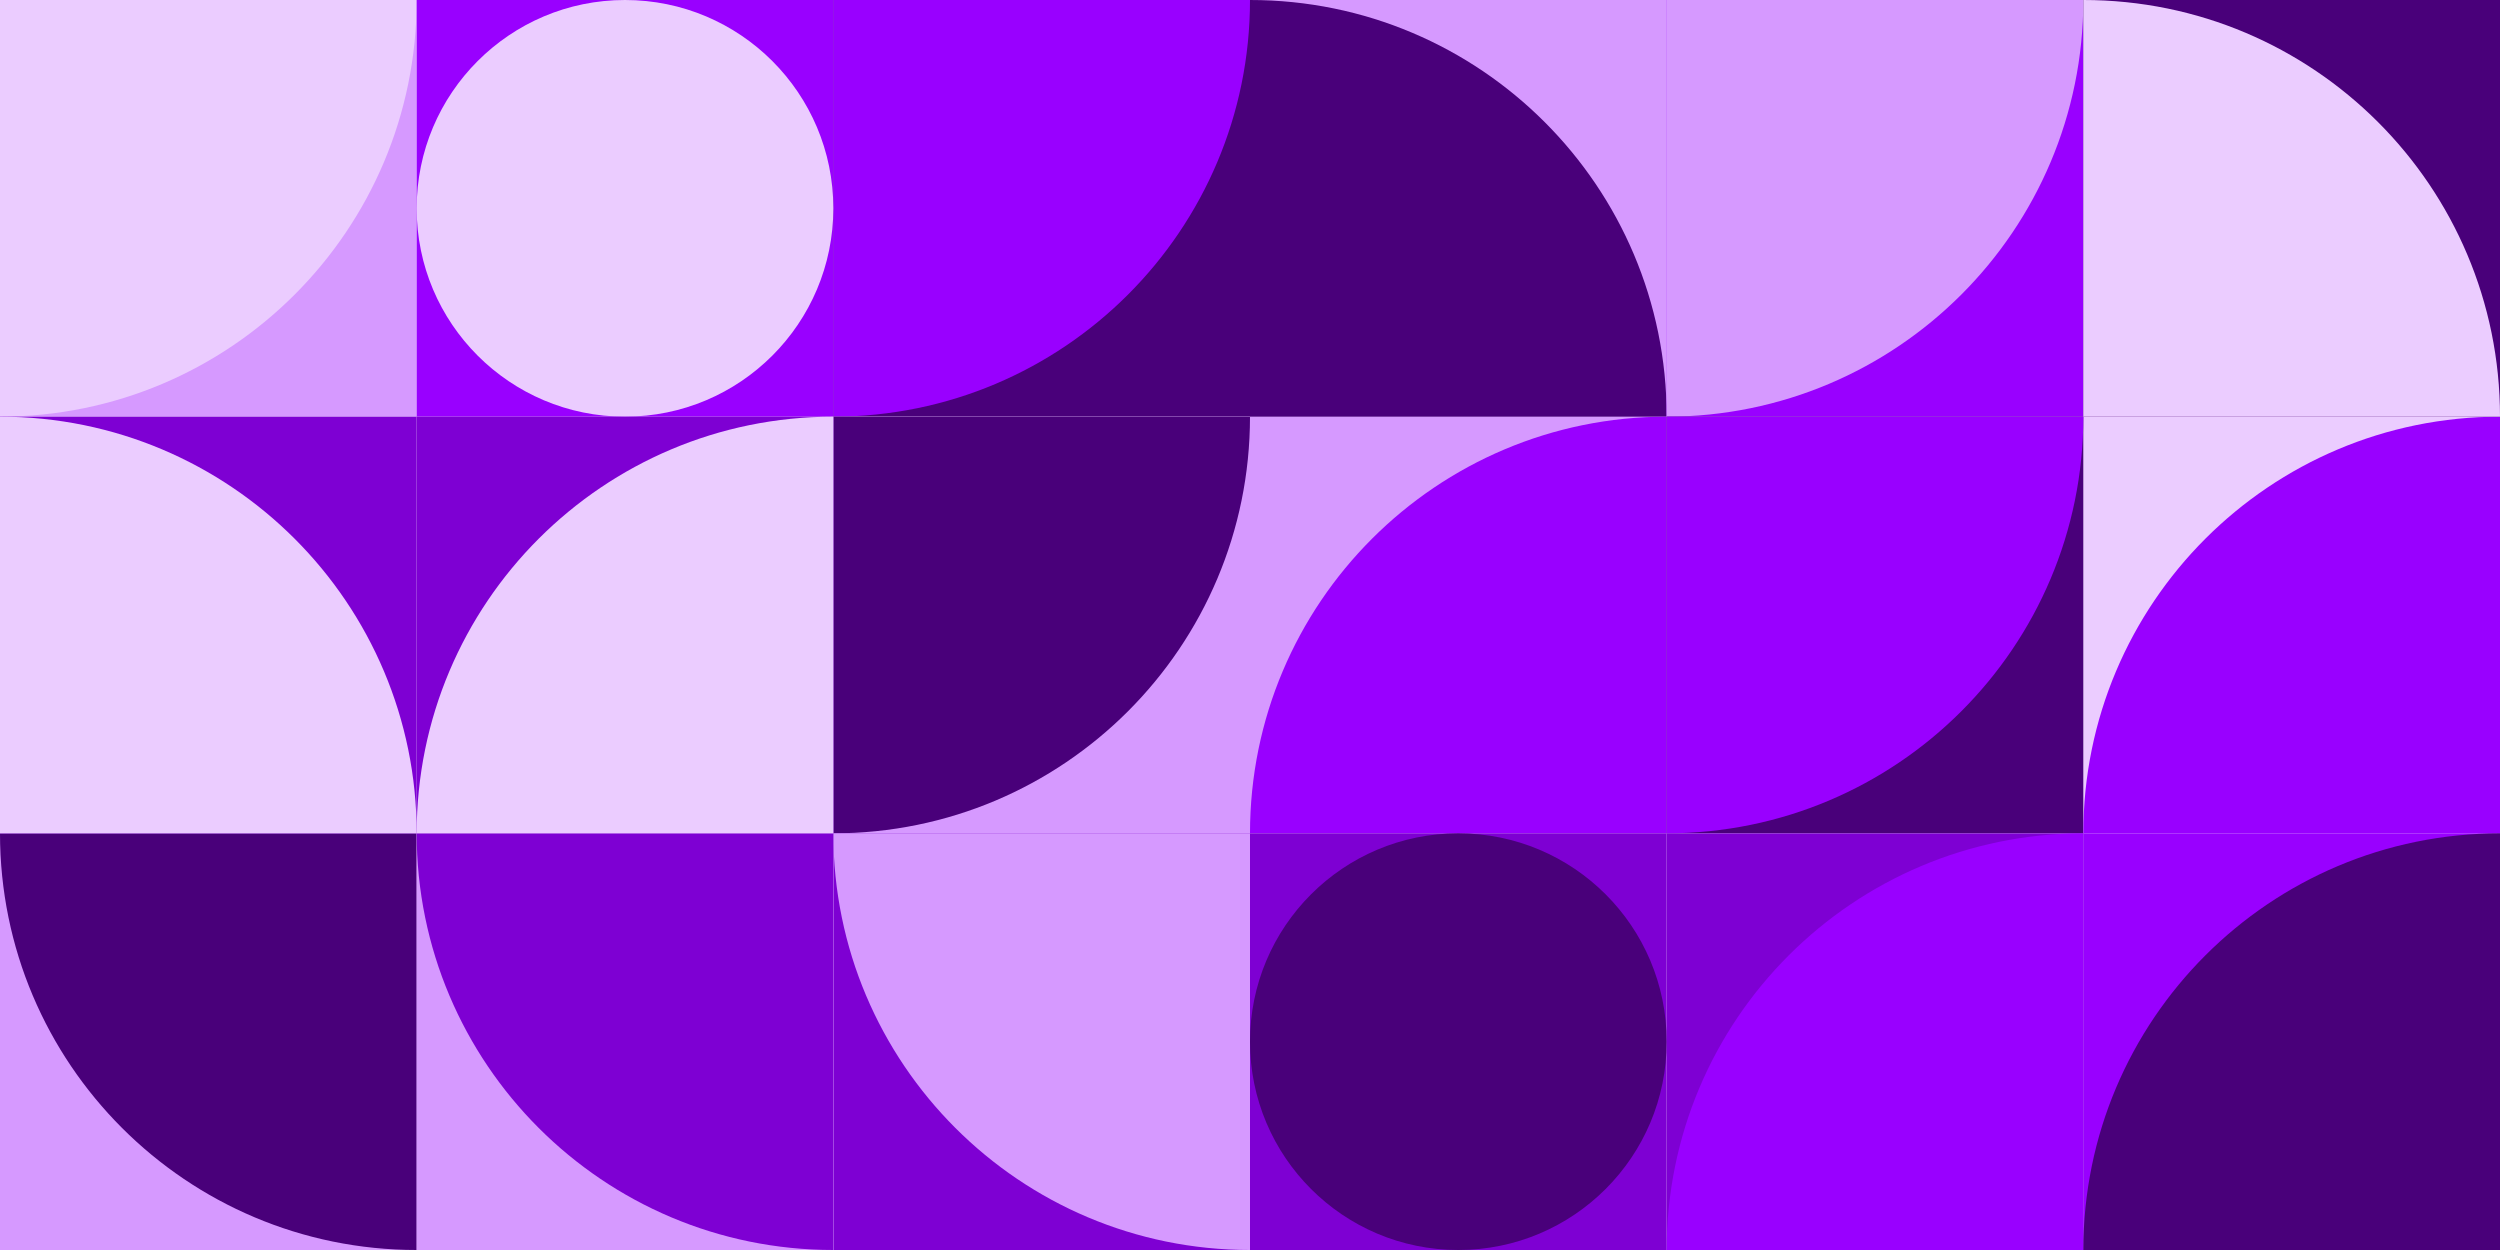
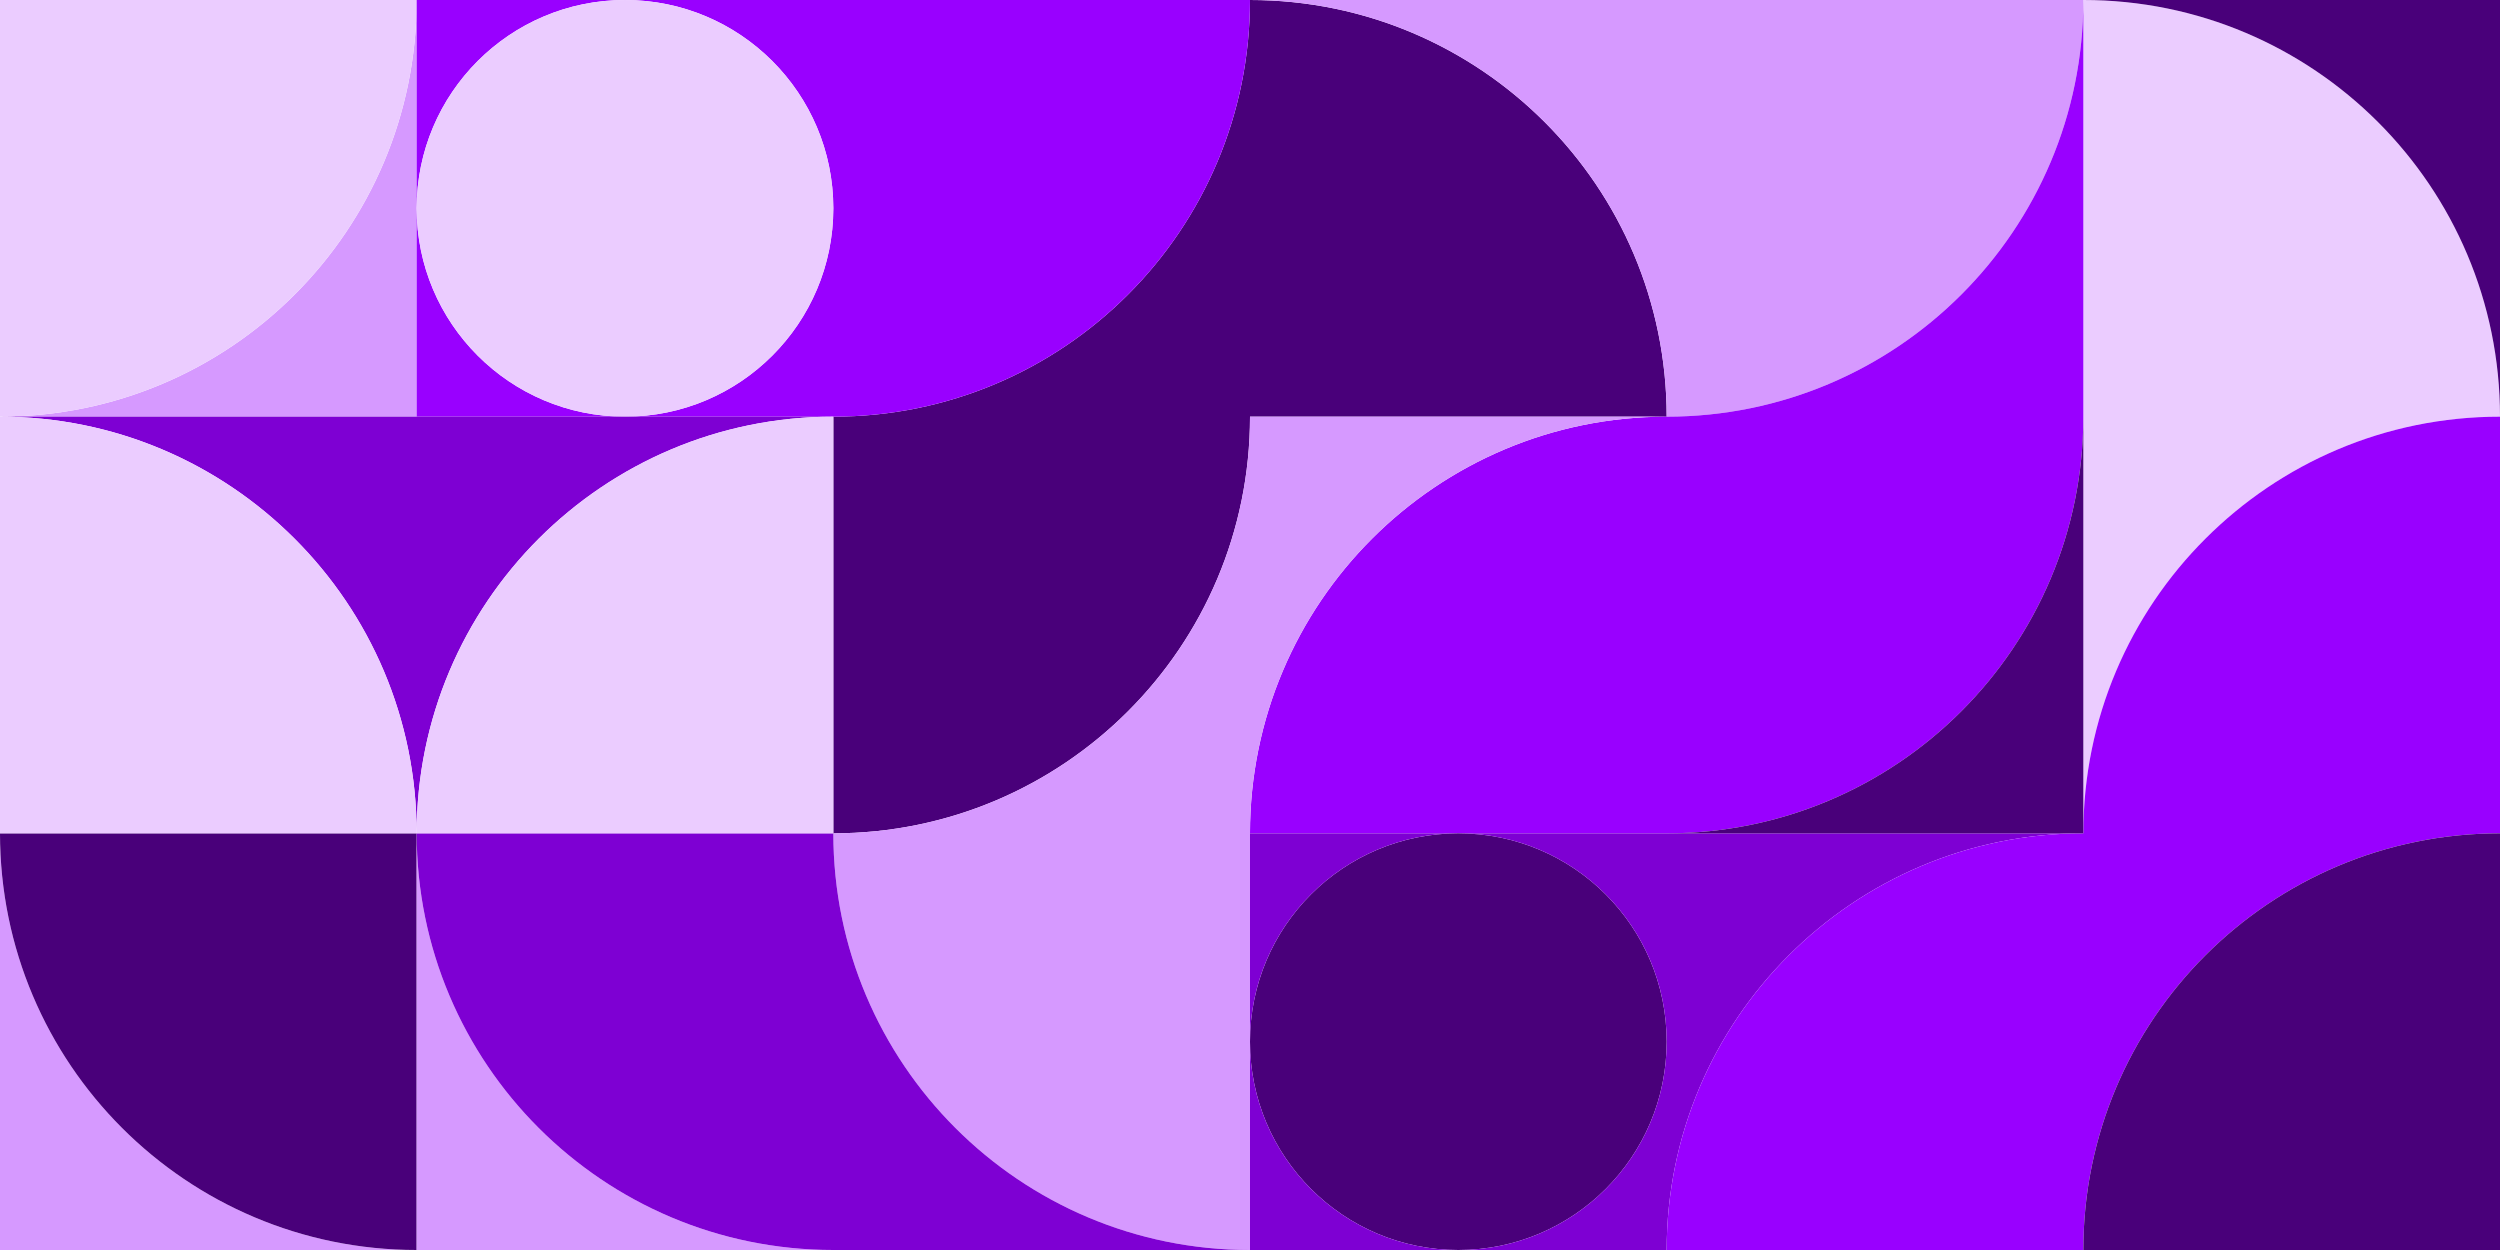
- <svg xmlns="http://www.w3.org/2000/svg" id="Layer_2" viewBox="0 0 600 300">
-   <defs>
-     <style>.cls-1{fill:none;}.cls-1,.cls-2,.cls-3,.cls-4,.cls-5,.cls-6{stroke-width:0px;}.cls-2{fill:#49007a;}.cls-3{fill:#d699ff;}.cls-4{fill:#7e00d3;}.cls-5{fill:#90f;}.cls-6{fill:#ebccff;}</style>
-   </defs>
-   <g id="Layer_1-2">
-     <rect class="cls-2" x="200" y="0" width="100" height="100" transform="translate(300 -200) rotate(90)" />
-     <rect class="cls-3" x="0" y="0" width="100" height="100" transform="translate(100 0) rotate(90)" />
-     <path class="cls-6" d="m100,0c0,55.23-44.77,100-100,100V0s100,0,100,0Z" />
-     <rect class="cls-3" x="300" y="100" width="100" height="100" transform="translate(500 -200) rotate(90)" />
-     <rect class="cls-5" x="100" y="0" width="100" height="100" transform="translate(200 -100) rotate(90)" />
-     <rect class="cls-1" x="200" y="0" width="100" height="100" transform="translate(300 -200) rotate(90)" />
-     <path class="cls-5" d="m200,100c55.23,0,100-44.77,100-100h-100s0,100,0,100Z" />
-     <rect class="cls-6" x="500" y="100" width="100" height="100" transform="translate(400 700) rotate(-90)" />
-     <rect class="cls-3" x="300" y="0" width="100" height="100" transform="translate(300 400) rotate(-90)" />
-     <path class="cls-2" d="m400,100C400,44.77,355.23,0,300,0v100h100Z" />
-     <rect class="cls-3" x="200" y="100" width="100" height="100" />
-     <path class="cls-2" d="m200,200c55.23,0,100-44.77,100-100h-100s0,100,0,100Z" />
-     <path class="cls-5" d="m400,100c-55.23,0-100,44.77-100,100h100v-100Z" />
-     <rect class="cls-3" y="200" width="100" height="100" transform="translate(100 500) rotate(180)" />
-     <path class="cls-2" d="m0,200c0,55.23,44.77,100,100,100v-100H0Z" />
-     <rect class="cls-4" x="300" y="200" width="100" height="100" transform="translate(600 -100) rotate(90)" />
-     <rect class="cls-5" x="400" y="0" width="100" height="100" transform="translate(500 -400) rotate(90)" />
-     <path class="cls-3" d="m400,100C455.23,100,500,55.23,500,0h-100v100Z" />
-     <rect class="cls-2" x="400" y="100" width="100" height="100" transform="translate(900 300) rotate(180)" />
-     <rect class="cls-4" x="200" y="200" width="100" height="100" transform="translate(500 0) rotate(90)" />
-     <rect class="cls-5" x="500" y="200" width="100" height="100" />
-     <path class="cls-3" d="m200,200c0,55.23,44.77,100,100,100v-100s-100,0-100,0Z" />
-     <path class="cls-5" d="m500,200c0-55.23,44.77-100,100-100v100s-100,0-100,0Z" />
-     <circle class="cls-2" cx="350" cy="250" r="50" />
-     <circle class="cls-6" cx="150" cy="50" r="50" />
-     <rect class="cls-4" x="400" y="200" width="100" height="100" transform="translate(200 700) rotate(-90)" />
-     <path class="cls-5" d="m500,200c-55.23,0-100,44.77-100,100h100v-100Z" />
-     <path class="cls-2" d="m600,200c-55.23,0-100,44.77-100,100h100v-100Z" />
-     <rect class="cls-3" x="100" y="200" width="100" height="100" transform="translate(300 500) rotate(-180)" />
-     <path class="cls-4" d="m100,200c0,55.23,44.77,100,100,100v-100s-100,0-100,0Z" />
-     <rect class="cls-2" x="500" y="0" width="100" height="100" />
-     <path class="cls-6" d="m600,100C600,44.77,555.23,0,500,0v100h100Z" />
-     <rect class="cls-4" y="100" width="100" height="100" />
-     <rect class="cls-4" x="100" y="100" width="100" height="100" />
-     <path class="cls-6" d="m200,100c-55.23,0-100,44.77-100,100h100v-100Z" />
-     <path class="cls-6" d="m100,200c0-55.23-44.77-100-100-100v100s100,0,100,0Z" />
-     <path class="cls-5" d="m400,200c55.23,0,100-44.77,100-100h-100s0,100,0,100Z" />
+ <svg xmlns="http://www.w3.org/2000/svg" version="1.1" id="Layer_1" x="0px" y="0px" viewBox="0 0 600 300" style="enable-background:new 0 0 600 300;" xml:space="preserve">
+   <style type="text/css">
+ 	.st0{fill:none;}
+ 	.st1{fill:#49007A;}
+ 	.st2{fill:#D699FF;}
+ 	.st3{fill:#EBCCFF;}
+ 	.st4{fill:#9900FF;}
+ 	.st5{fill:#7E00D3;}
+ </style>
+   <polygon class="st0" points="200,200 200,300 200,200.01 " />
+   <polygon class="st0" points="200,100 200,100 300,100 " />
+   <polygon class="st0" points="500,200 500,200 400,200 400,200 500,200 " />
+   <polygon class="st0" points="600,100 600,100 500,100 " />
+   <polygon class="st0" points="0,100 100,100 0,100 " />
+   <polygon class="st0" points="400,250 400,250 400,200 " />
+   <polygon class="st0" points="200,100 200,100 200,100 " />
+   <polygon class="st0" points="300,100 300,100 300,100 " />
+   <polygon class="st0" points="500,200 600,200 550,200 " />
+   <polygon class="st1" points="200,100 200,0 200,0 200,50 " />
+   <rect x="200" y="100" class="st1" width="0" height="0" />
+   <rect x="250" y="50" class="st1" width="0" height="100" />
+   <path class="st2" d="M0,100l100,0l0-100l0,0C100,55.23,55.23,100,0,100z" />
+   <polygon class="st2" points="0,0 0,0 50,0 " />
+   <polygon class="st3" points="0,0 0,100 0,0 " />
+   <polygon class="st3" points="0,100 0,100 0,100 " />
+   <polygon class="st3" points="50,0 100,0 100,0 " />
+   <path class="st3" d="M0,0l0,100h0c55.23,0,100-44.77,100-100L50,0L0,0z" />
+   <polygon class="st4" points="200,100 200,100 200,50 200,50 200,100 " />
+   <polygon class="st4" points="200,50 200,0 200,50 " />
+   <rect x="300" y="0" class="st0" width="0" height="100" />
+   <polygon class="st0" points="200,0 200,0 200,0 " />
+   <rect x="200" y="0" class="st1" width="0" height="100" />
+   <path class="st1" d="M400,100H300c0,27.62-11.19,52.62-29.29,70.71C252.62,188.81,227.62,200,200,200V100c55.23,0,100-44.77,100-100  C355.23,0,400,44.77,400,100z" />
+   <polygon class="st4" points="200,100 200,100 200,100 " />
+   <rect x="200" y="100" class="st4" width="0" height="0" />
+   <polygon class="st4" points="300,0 300,0 300,0 " />
+   <rect x="250" y="-50" class="st4" width="0" height="100" />
+   <path class="st4" d="M300,0c0,27.62-11.19,52.62-29.29,70.71C252.62,88.81,227.62,100,200,100h-50c27.61,0,50-22.39,50-50  S177.61,0,150,0H300z" />
+   <path class="st4" d="M100,50V0h50C122.39,0,100,22.39,100,50z" />
+   <path class="st4" d="M150,100h-50V50C100,77.61,122.39,100,150,100z" />
+   <path class="st3" d="M600,100c-55.23,0-100,44.77-100,100V0C555.23,0,600,44.77,600,100z" />
+   <polygon class="st3" points="600,100 600,100 600,150 " />
+   <polygon class="st3" points="600,200 600,200 550,200 " />
+   <path class="st2" d="M500,0c0,55.23-44.77,100-100,100C400,44.77,355.23,0,300,0H500z" />
+   <polygon class="st1" points="300,0 300,0 300,0 300,0 " />
+   <polygon class="st1" points="200,200 200,200 200,200 200,200 " />
+   <g>
+     <path class="st4" d="M500,0v100c0,27.62-11.19,52.62-29.29,70.71C452.62,188.81,427.62,200,400,200H300c0-55.23,44.77-100,100-100   S500,55.23,500,0z" />
  </g>
+   <path class="st2" d="M0,200v100h100C44.77,300,0,255.23,0,200z" />
+   <path class="st1" d="M100,300V200H0C0,255.23,44.77,300,100,300z" />
+   <rect x="200" y="200" class="st5" width="100" height="0" />
+   <polygon class="st5" points="300,200 300,300 300,300 " />
+   <polygon class="st2" points="300,200 300,200 300,200 " />
+   <polygon class="st2" points="300,300 300,300 300,300 " />
+   <polygon class="st2" points="200,200.01 200,200 200,200 200,200 " />
+   <path class="st2" d="M400,100c-55.23,0-100,44.77-100,100v100c-55.23,0-99.99-44.77-100-99.99V200c55.23,0,100-44.77,100-100H400z" />
+   <polygon class="st4" points="600,100 600,100 600,100 " />
+   <polygon class="st4" points="600,200 600,150 600,200 " />
+   <polygon class="st4" points="550,200 500,200 500,200 " />
+   <polygon class="st1" points="350,200 350,200 350,200 " />
+   <polygon class="st1" points="300,250 300,250 300,250 " />
+   <polygon class="st1" points="400,250 400,250 400,250 " />
+   <path class="st1" d="M350,200L350,200c-27.62,0-50,22.39-50,50l0,0c0,27.61,22.39,50,50,50s50-22.39,50-50l0,0  C400,222.39,377.61,200,350,200z" />
+   <path class="st3" d="M150,100c27.61,0,50-22.39,50-50l0,0c0-27.61-22.39-50-50-50c-27.61,0-50,22.39-50,50  C100,77.61,122.39,100,150,100z" />
+   <polygon class="st3" points="200,50 200,50 200,50 " />
+   <path class="st5" d="M500,200c-55.23,0-100,44.77-100,100h-50c27.61,0,50-22.39,50-50s-22.39-50-50-50H500z" />
+   <path class="st5" d="M300,250v-50h50C322.39,200,300,222.39,300,250z" />
+   <path class="st5" d="M350,300h-50v-50C300,277.61,322.39,300,350,300z" />
+   <path class="st4" d="M600,100v100c-55.23,0-100,44.77-100,100H400c0-55.23,44.77-100,100-100c0-27.62,11.19-52.62,29.29-70.71  C547.38,111.19,572.38,100,600,100z" />
+   <path class="st1" d="M500,300h100V200C544.77,200,500,244.77,500,300z" />
+   <path class="st2" d="M100,200v100h100C144.77,300,100,255.23,100,200z" />
+   <path class="st5" d="M300,300H200c-55.23,0-100-44.77-100-100h100v0.01C200.01,255.23,244.77,300,300,300z" />
+   <polygon class="st5" points="200,200 200,200 200,200 " />
+   <polygon class="st5" points="200,200 200,200 200,200 " />
+   <path class="st1" d="M600,100V0H500C555.23,0,600,44.77,600,100z" />
+   <polygon class="st5" points="0,200 0,200 0,100 " />
+   <path class="st5" d="M200,100c-55.23,0-100,44.77-100,100c0-55.23-44.77-100-100-100H200z" />
+   <polygon class="st5" points="200,100 200,100 200,100 " />
+   <polygon class="st5" points="200,100 200,100 200,100 " />
+   <path class="st3" d="M100,200h100V100C144.77,100,100,144.77,100,200z" />
+   <rect x="200" y="100" class="st3" width="0" height="100" />
+   <rect x="200" y="100" class="st3" width="0" height="100" />
+   <path class="st3" d="M0,100l0,100h100C100,144.77,55.23,100,0,100z" />
+   <g>
+     <polygon class="st4" points="400,200 400,200 400,200  " />
+   </g>
+   <path class="st1" d="M400,200H500l0-100C500,155.23,455.23,200,400,200z" />
</svg>
